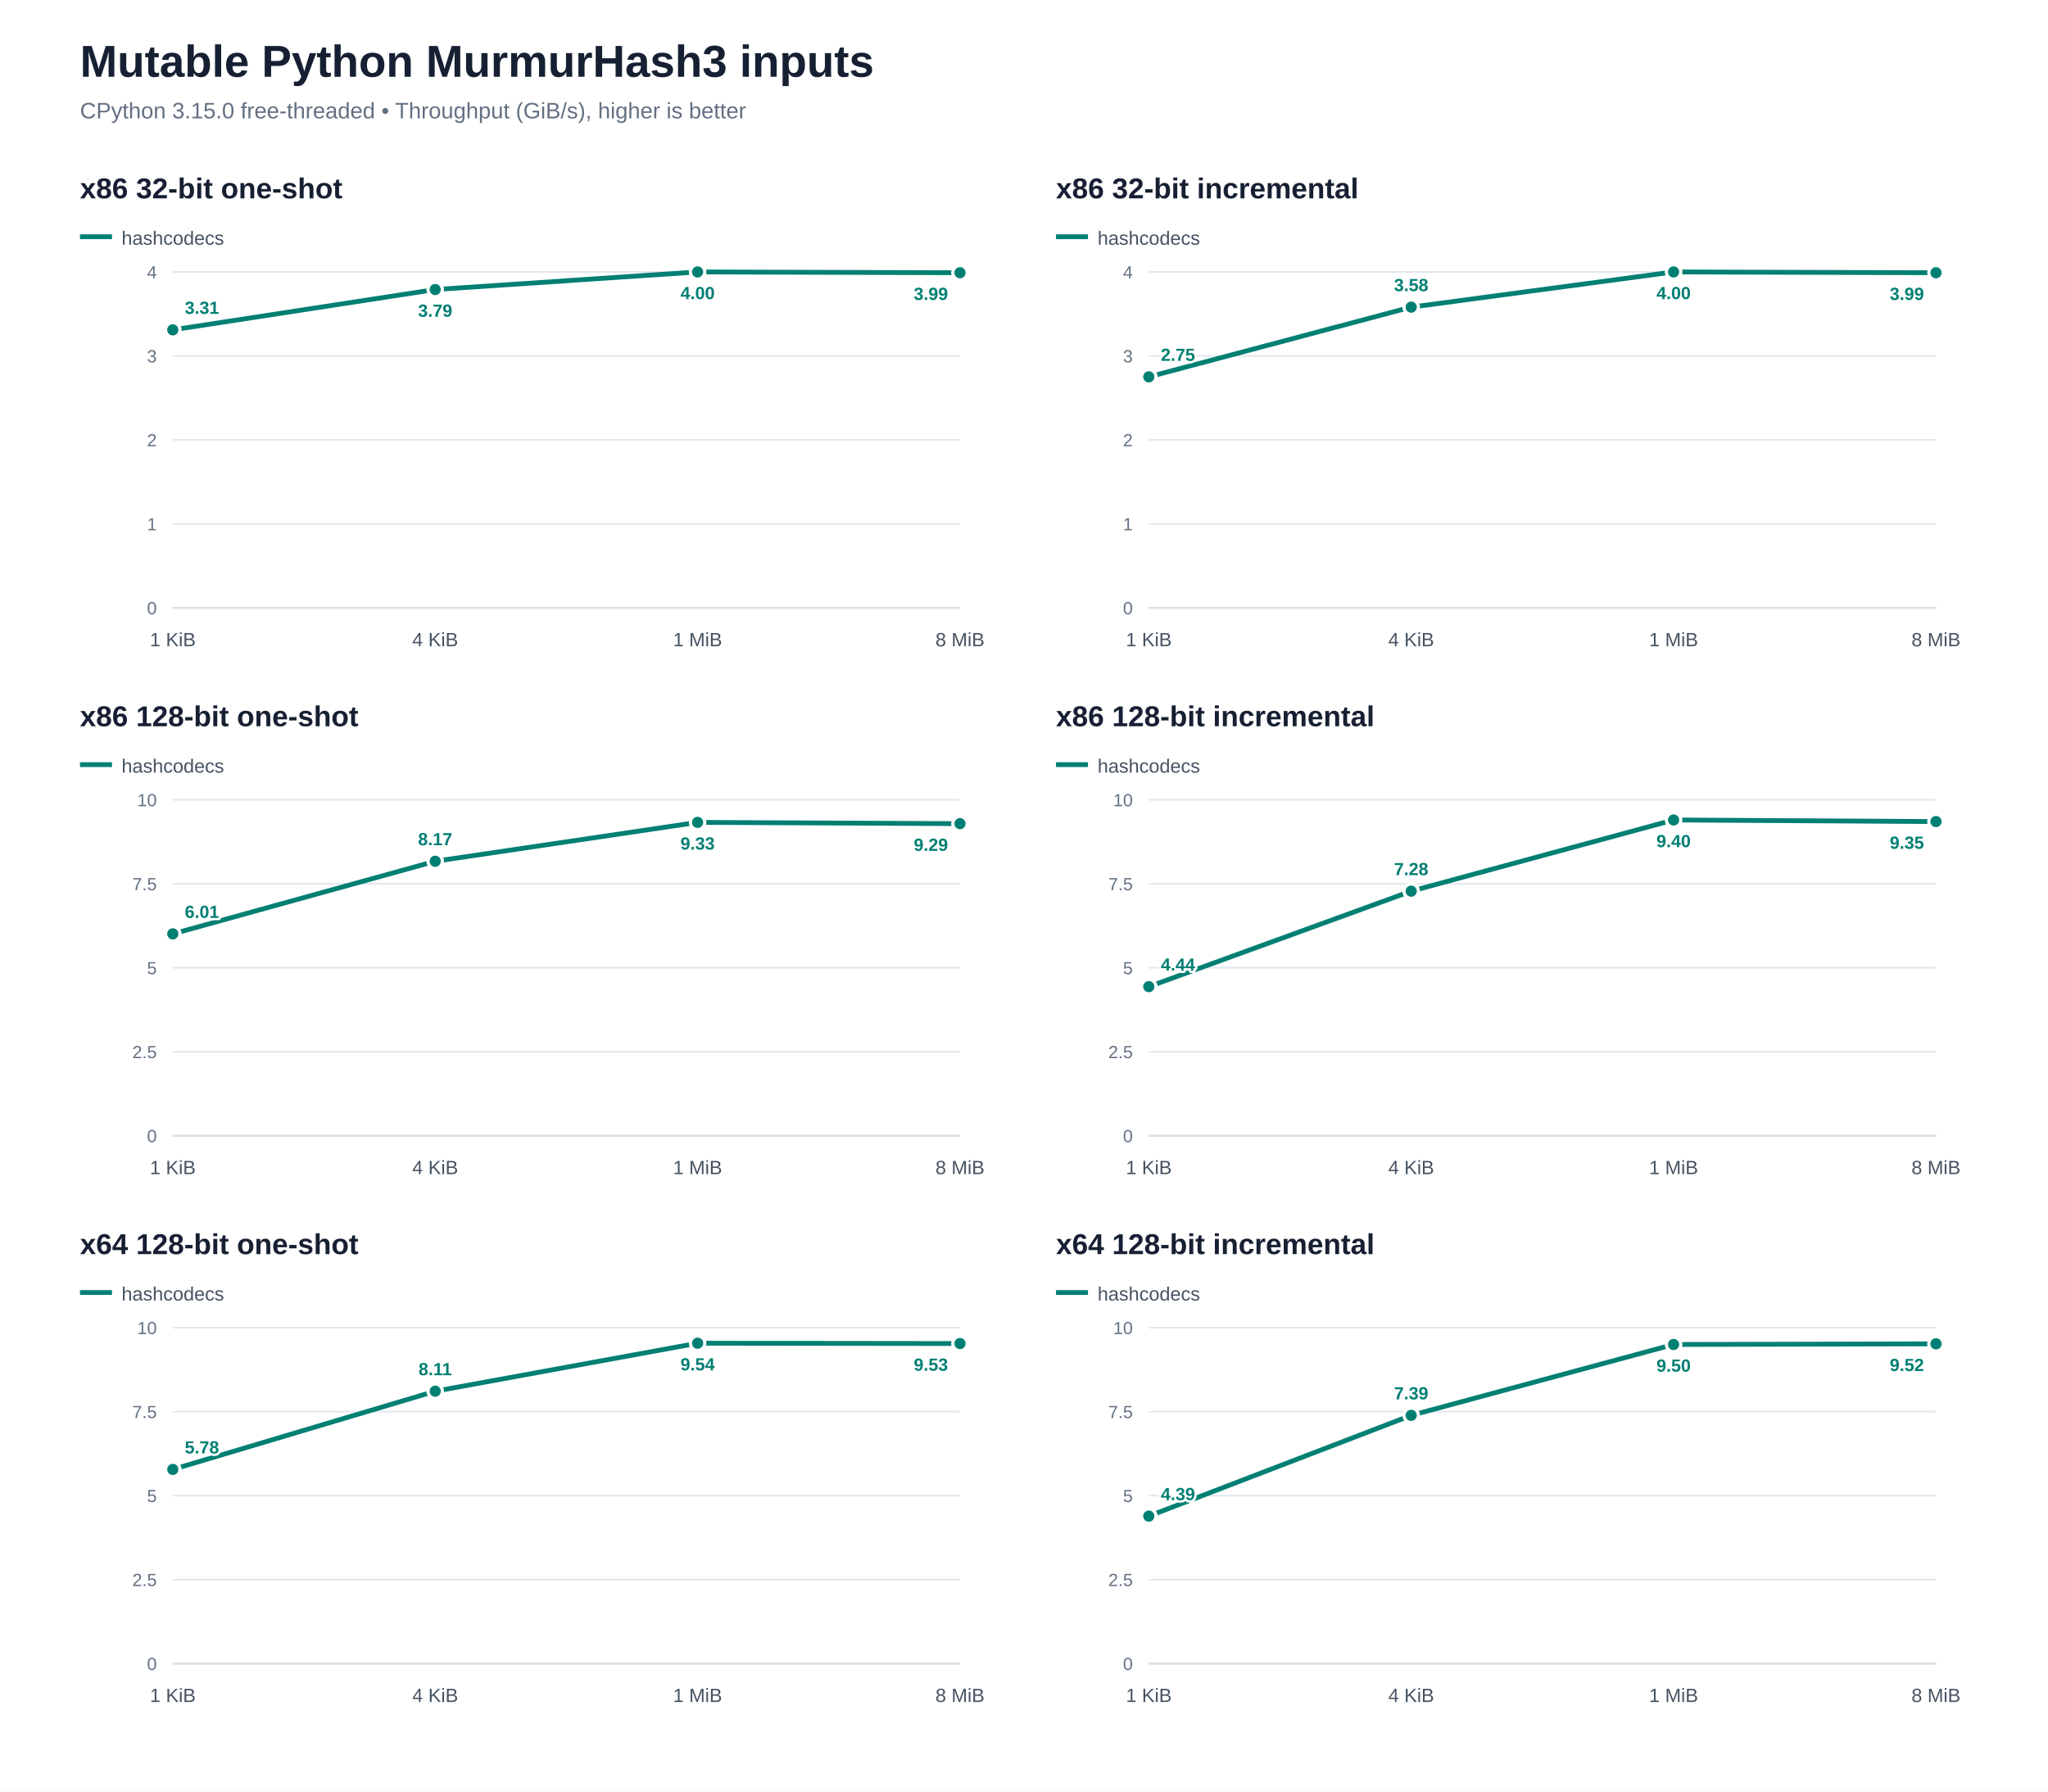
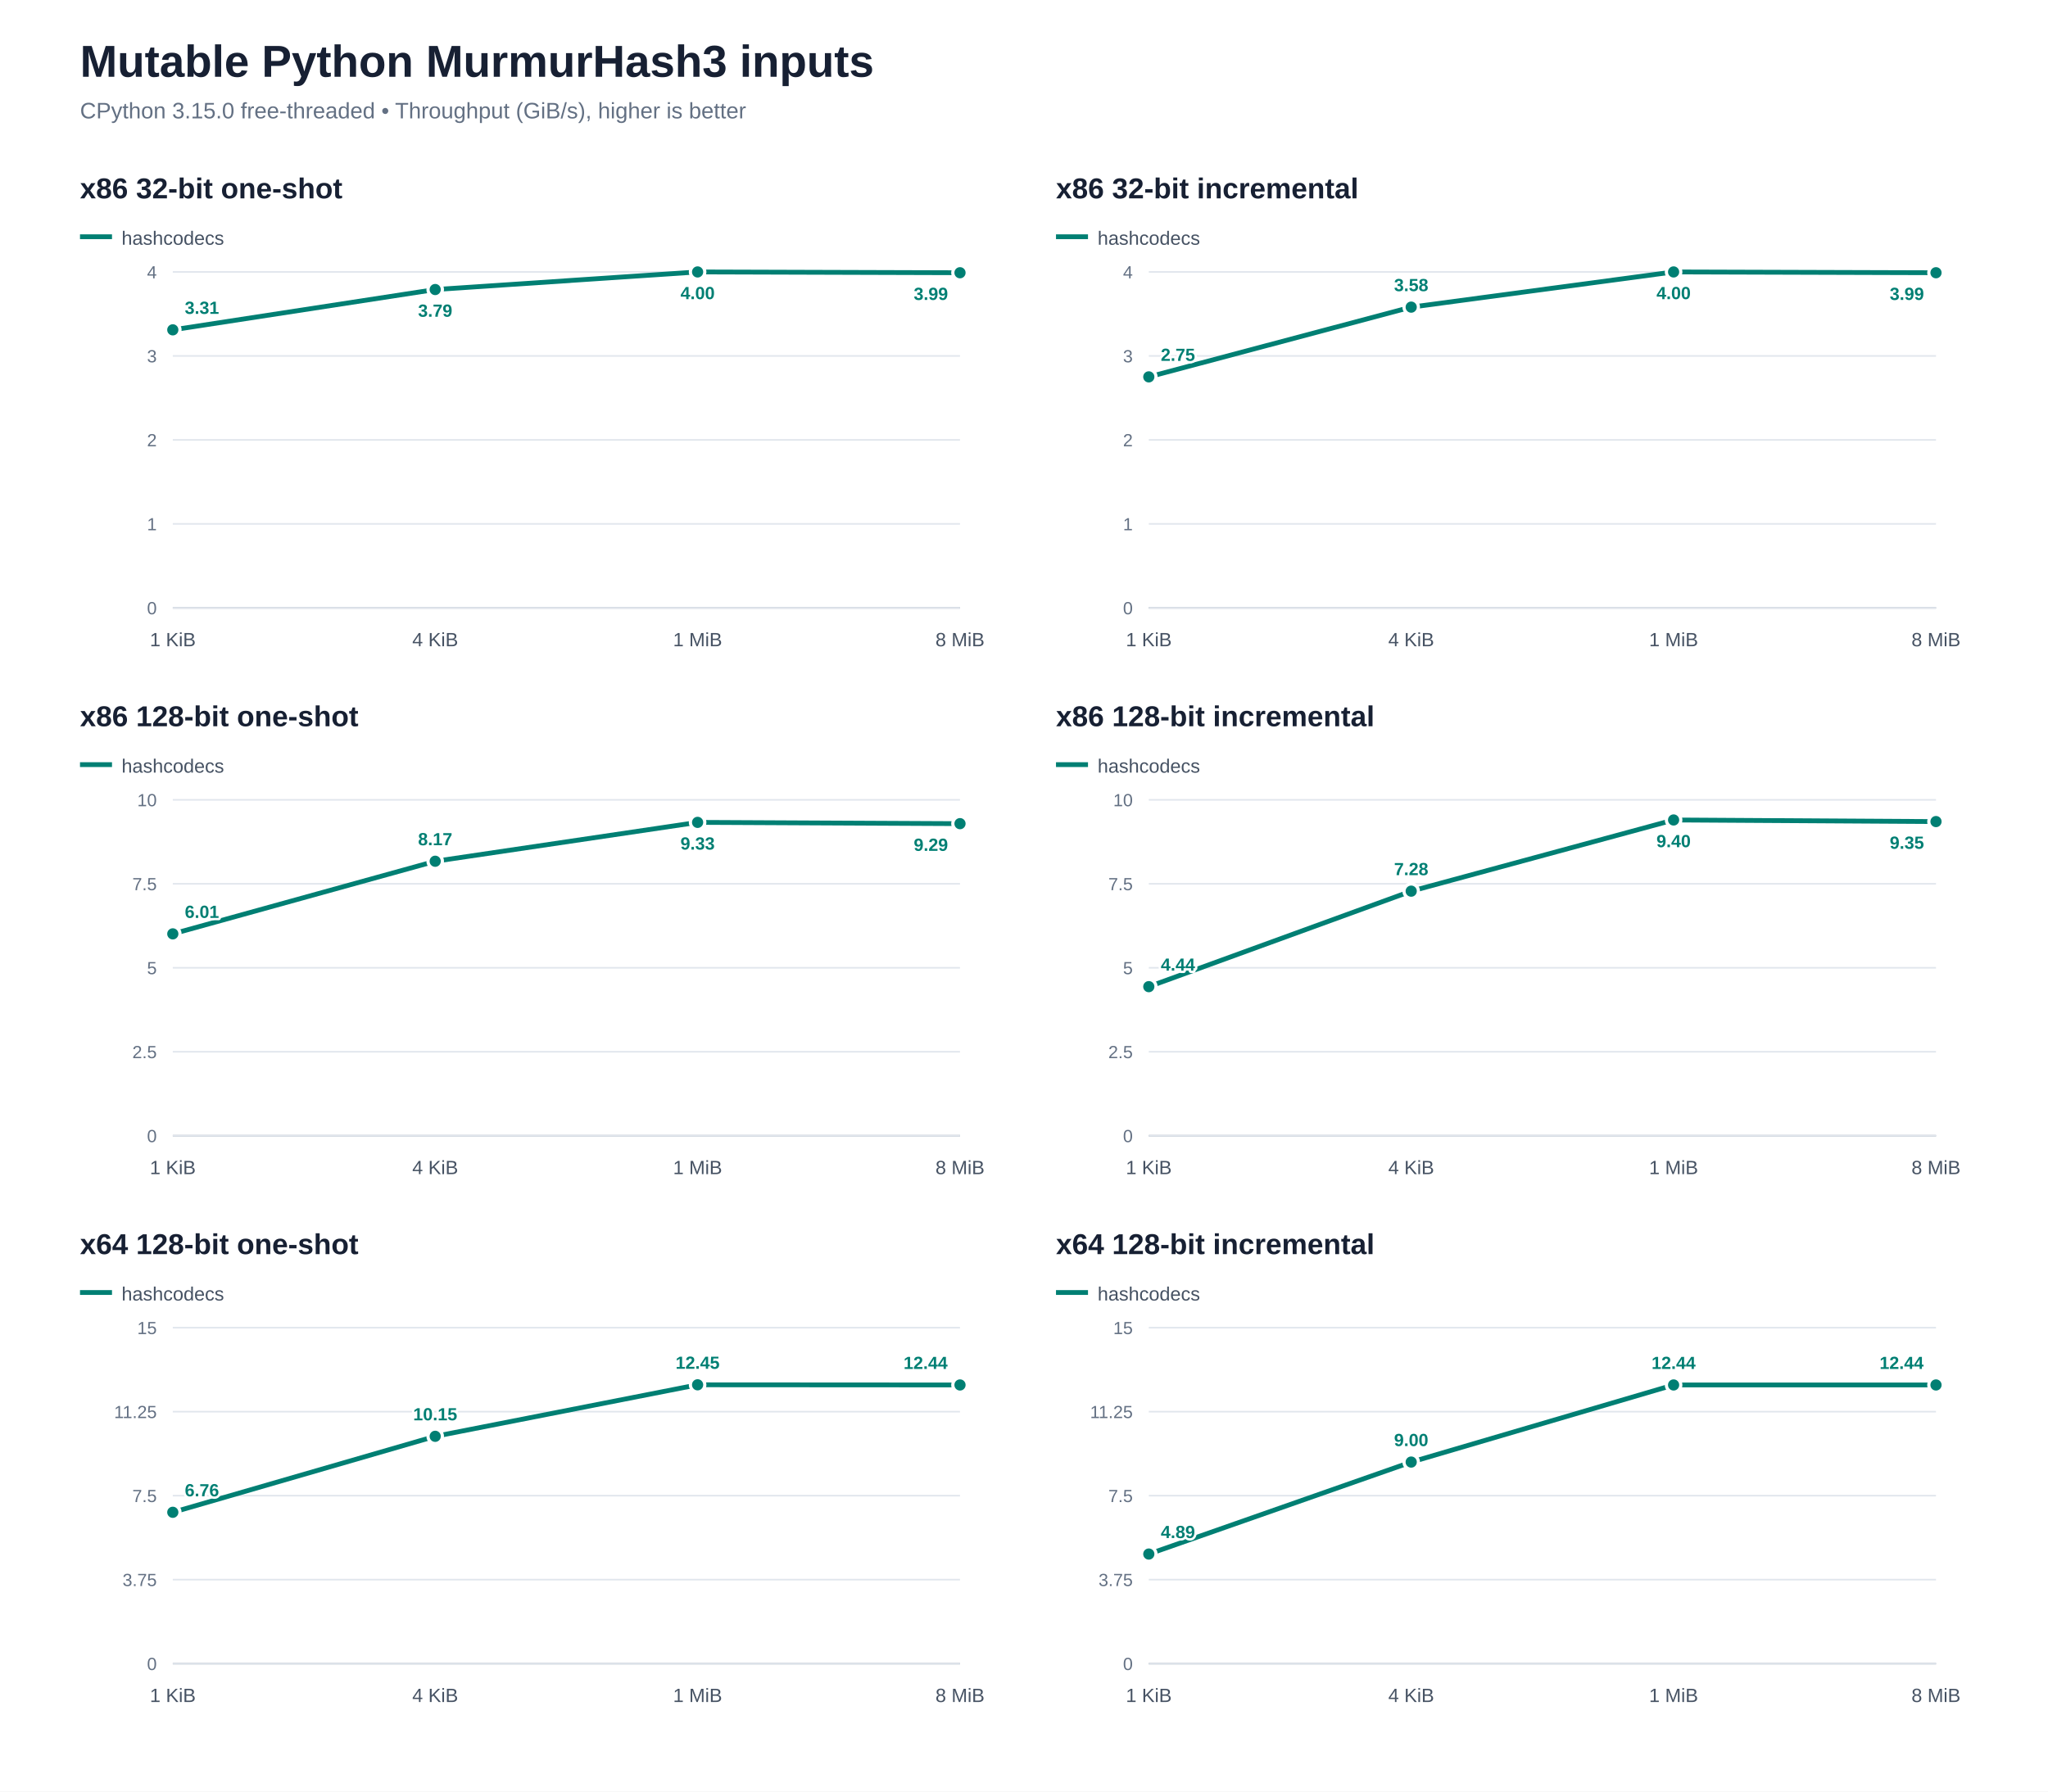
<svg xmlns="http://www.w3.org/2000/svg" width="1280" height="1120" viewBox="0 0 1280 1120" role="img" aria-labelledby="title desc">
  <rect width="100%" height="100%" fill="#ffffff" />
  <text x="50" y="48" fill="#172033" font-family="Segoe UI,Arial,sans-serif" font-size="28" font-weight="700">Mutable Python MurmurHash3 inputs</text>
  <text x="50" y="74" fill="#637083" font-family="Segoe UI,Arial,sans-serif" font-size="14">CPython 3.15.0 free-threaded • Throughput (GiB/s), higher is better</text>
  <text x="50" y="124" fill="#172033" font-family="Segoe UI,Arial,sans-serif" font-size="18" font-weight="600">x86 32-bit one-shot</text>
  <line x1="108" y1="380" x2="600" y2="380" stroke="#9aa5b4" />
  <line x1="50" y1="148" x2="70" y2="148" stroke="#007f73" stroke-width="3" />
  <text x="76" y="153" fill="#465263" font-family="Segoe UI,Arial,sans-serif" font-size="12">hashcodecs</text>
  <line x1="108" y1="380.0" x2="600" y2="380.0" stroke="#e1e6ed" />
  <text x="98" y="384.0" text-anchor="end" fill="#637083" font-family="Segoe UI,Arial,sans-serif" font-size="11">0</text>
  <line x1="108" y1="327.5" x2="600" y2="327.5" stroke="#e1e6ed" />
  <text x="98" y="331.5" text-anchor="end" fill="#637083" font-family="Segoe UI,Arial,sans-serif" font-size="11">1</text>
  <line x1="108" y1="275.0" x2="600" y2="275.0" stroke="#e1e6ed" />
  <text x="98" y="279.0" text-anchor="end" fill="#637083" font-family="Segoe UI,Arial,sans-serif" font-size="11">2</text>
  <line x1="108" y1="222.5" x2="600" y2="222.5" stroke="#e1e6ed" />
  <text x="98" y="226.5" text-anchor="end" fill="#637083" font-family="Segoe UI,Arial,sans-serif" font-size="11">3</text>
  <line x1="108" y1="170.0" x2="600" y2="170.0" stroke="#e1e6ed" />
  <text x="98" y="174.0" text-anchor="end" fill="#637083" font-family="Segoe UI,Arial,sans-serif" font-size="11">4</text>
  <text x="108.0" y="404" text-anchor="middle" fill="#465263" font-family="Segoe UI,Arial,sans-serif" font-size="12">1 KiB</text>
  <text x="272.0" y="404" text-anchor="middle" fill="#465263" font-family="Segoe UI,Arial,sans-serif" font-size="12">4 KiB</text>
  <text x="436.0" y="404" text-anchor="middle" fill="#465263" font-family="Segoe UI,Arial,sans-serif" font-size="12">1 MiB</text>
  <text x="600.0" y="404" text-anchor="middle" fill="#465263" font-family="Segoe UI,Arial,sans-serif" font-size="12">8 MiB</text>
  <polyline points="108.0,206.2 272.0,181.0 436.0,170.0 600.0,170.5" fill="none" stroke="#007f73" stroke-width="3" stroke-linejoin="round" stroke-linecap="round" />
  <circle cx="108.0" cy="206.2" r="4.5" fill="#007f73" stroke="#ffffff" stroke-width="2" />
  <text x="126.2" y="196.2" text-anchor="middle" fill="#007f73" font-family="Segoe UI,Arial,sans-serif" font-size="11" font-weight="600" paint-order="stroke" stroke="#ffffff" stroke-width="3" stroke-linejoin="round">3.31</text>
  <circle cx="272.0" cy="181.0" r="4.5" fill="#007f73" stroke="#ffffff" stroke-width="2" />
  <text x="272.0" y="198.0" text-anchor="middle" fill="#007f73" font-family="Segoe UI,Arial,sans-serif" font-size="11" font-weight="600" paint-order="stroke" stroke="#ffffff" stroke-width="3" stroke-linejoin="round">3.79</text>
  <circle cx="436.0" cy="170.0" r="4.5" fill="#007f73" stroke="#ffffff" stroke-width="2" />
  <text x="436.0" y="187.0" text-anchor="middle" fill="#007f73" font-family="Segoe UI,Arial,sans-serif" font-size="11" font-weight="600" paint-order="stroke" stroke="#ffffff" stroke-width="3" stroke-linejoin="round">4.00</text>
  <circle cx="600.0" cy="170.5" r="4.5" fill="#007f73" stroke="#ffffff" stroke-width="2" />
  <text x="581.8" y="187.5" text-anchor="middle" fill="#007f73" font-family="Segoe UI,Arial,sans-serif" font-size="11" font-weight="600" paint-order="stroke" stroke="#ffffff" stroke-width="3" stroke-linejoin="round">3.99</text>
  <text x="660" y="124" fill="#172033" font-family="Segoe UI,Arial,sans-serif" font-size="18" font-weight="600">x86 32-bit incremental</text>
  <line x1="718" y1="380" x2="1210" y2="380" stroke="#9aa5b4" />
  <line x1="660" y1="148" x2="680" y2="148" stroke="#007f73" stroke-width="3" />
  <text x="686" y="153" fill="#465263" font-family="Segoe UI,Arial,sans-serif" font-size="12">hashcodecs</text>
  <line x1="718" y1="380.0" x2="1210" y2="380.0" stroke="#e1e6ed" />
  <text x="708" y="384.0" text-anchor="end" fill="#637083" font-family="Segoe UI,Arial,sans-serif" font-size="11">0</text>
  <line x1="718" y1="327.5" x2="1210" y2="327.5" stroke="#e1e6ed" />
  <text x="708" y="331.5" text-anchor="end" fill="#637083" font-family="Segoe UI,Arial,sans-serif" font-size="11">1</text>
  <line x1="718" y1="275.0" x2="1210" y2="275.0" stroke="#e1e6ed" />
  <text x="708" y="279.0" text-anchor="end" fill="#637083" font-family="Segoe UI,Arial,sans-serif" font-size="11">2</text>
  <line x1="718" y1="222.5" x2="1210" y2="222.5" stroke="#e1e6ed" />
  <text x="708" y="226.5" text-anchor="end" fill="#637083" font-family="Segoe UI,Arial,sans-serif" font-size="11">3</text>
  <line x1="718" y1="170.0" x2="1210" y2="170.0" stroke="#e1e6ed" />
  <text x="708" y="174.0" text-anchor="end" fill="#637083" font-family="Segoe UI,Arial,sans-serif" font-size="11">4</text>
  <text x="718.0" y="404" text-anchor="middle" fill="#465263" font-family="Segoe UI,Arial,sans-serif" font-size="12">1 KiB</text>
  <text x="882.0" y="404" text-anchor="middle" fill="#465263" font-family="Segoe UI,Arial,sans-serif" font-size="12">4 KiB</text>
  <text x="1046.0" y="404" text-anchor="middle" fill="#465263" font-family="Segoe UI,Arial,sans-serif" font-size="12">1 MiB</text>
  <text x="1210.0" y="404" text-anchor="middle" fill="#465263" font-family="Segoe UI,Arial,sans-serif" font-size="12">8 MiB</text>
  <polyline points="718.0,235.6 882.0,192.0 1046.0,170.0 1210.0,170.5" fill="none" stroke="#007f73" stroke-width="3" stroke-linejoin="round" stroke-linecap="round" />
  <circle cx="718.0" cy="235.6" r="4.5" fill="#007f73" stroke="#ffffff" stroke-width="2" />
  <text x="736.2" y="225.6" text-anchor="middle" fill="#007f73" font-family="Segoe UI,Arial,sans-serif" font-size="11" font-weight="600" paint-order="stroke" stroke="#ffffff" stroke-width="3" stroke-linejoin="round">2.75</text>
  <circle cx="882.0" cy="192.0" r="4.5" fill="#007f73" stroke="#ffffff" stroke-width="2" />
  <text x="882.0" y="182.0" text-anchor="middle" fill="#007f73" font-family="Segoe UI,Arial,sans-serif" font-size="11" font-weight="600" paint-order="stroke" stroke="#ffffff" stroke-width="3" stroke-linejoin="round">3.58</text>
  <circle cx="1046.0" cy="170.0" r="4.5" fill="#007f73" stroke="#ffffff" stroke-width="2" />
  <text x="1046.0" y="187.0" text-anchor="middle" fill="#007f73" font-family="Segoe UI,Arial,sans-serif" font-size="11" font-weight="600" paint-order="stroke" stroke="#ffffff" stroke-width="3" stroke-linejoin="round">4.00</text>
  <circle cx="1210.0" cy="170.5" r="4.5" fill="#007f73" stroke="#ffffff" stroke-width="2" />
  <text x="1191.8" y="187.5" text-anchor="middle" fill="#007f73" font-family="Segoe UI,Arial,sans-serif" font-size="11" font-weight="600" paint-order="stroke" stroke="#ffffff" stroke-width="3" stroke-linejoin="round">3.99</text>
  <text x="50" y="454" fill="#172033" font-family="Segoe UI,Arial,sans-serif" font-size="18" font-weight="600">x86 128-bit one-shot</text>
  <line x1="108" y1="710" x2="600" y2="710" stroke="#9aa5b4" />
  <line x1="50" y1="478" x2="70" y2="478" stroke="#007f73" stroke-width="3" />
  <text x="76" y="483" fill="#465263" font-family="Segoe UI,Arial,sans-serif" font-size="12">hashcodecs</text>
  <line x1="108" y1="710.0" x2="600" y2="710.0" stroke="#e1e6ed" />
  <text x="98" y="714.0" text-anchor="end" fill="#637083" font-family="Segoe UI,Arial,sans-serif" font-size="11">0</text>
  <line x1="108" y1="657.5" x2="600" y2="657.5" stroke="#e1e6ed" />
  <text x="98" y="661.5" text-anchor="end" fill="#637083" font-family="Segoe UI,Arial,sans-serif" font-size="11">2.5</text>
  <line x1="108" y1="605.0" x2="600" y2="605.0" stroke="#e1e6ed" />
  <text x="98" y="609.0" text-anchor="end" fill="#637083" font-family="Segoe UI,Arial,sans-serif" font-size="11">5</text>
  <line x1="108" y1="552.5" x2="600" y2="552.5" stroke="#e1e6ed" />
  <text x="98" y="556.5" text-anchor="end" fill="#637083" font-family="Segoe UI,Arial,sans-serif" font-size="11">7.5</text>
  <line x1="108" y1="500.0" x2="600" y2="500.0" stroke="#e1e6ed" />
  <text x="98" y="504.0" text-anchor="end" fill="#637083" font-family="Segoe UI,Arial,sans-serif" font-size="11">10</text>
  <text x="108.0" y="734" text-anchor="middle" fill="#465263" font-family="Segoe UI,Arial,sans-serif" font-size="12">1 KiB</text>
  <text x="272.0" y="734" text-anchor="middle" fill="#465263" font-family="Segoe UI,Arial,sans-serif" font-size="12">4 KiB</text>
  <text x="436.0" y="734" text-anchor="middle" fill="#465263" font-family="Segoe UI,Arial,sans-serif" font-size="12">1 MiB</text>
  <text x="600.0" y="734" text-anchor="middle" fill="#465263" font-family="Segoe UI,Arial,sans-serif" font-size="12">8 MiB</text>
  <polyline points="108.0,583.8 272.0,538.4 436.0,514.1 600.0,514.9" fill="none" stroke="#007f73" stroke-width="3" stroke-linejoin="round" stroke-linecap="round" />
  <circle cx="108.0" cy="583.8" r="4.5" fill="#007f73" stroke="#ffffff" stroke-width="2" />
  <text x="126.2" y="573.8" text-anchor="middle" fill="#007f73" font-family="Segoe UI,Arial,sans-serif" font-size="11" font-weight="600" paint-order="stroke" stroke="#ffffff" stroke-width="3" stroke-linejoin="round">6.01</text>
  <circle cx="272.0" cy="538.4" r="4.5" fill="#007f73" stroke="#ffffff" stroke-width="2" />
  <text x="272.0" y="528.4" text-anchor="middle" fill="#007f73" font-family="Segoe UI,Arial,sans-serif" font-size="11" font-weight="600" paint-order="stroke" stroke="#ffffff" stroke-width="3" stroke-linejoin="round">8.17</text>
  <circle cx="436.0" cy="514.1" r="4.5" fill="#007f73" stroke="#ffffff" stroke-width="2" />
  <text x="436.0" y="531.1" text-anchor="middle" fill="#007f73" font-family="Segoe UI,Arial,sans-serif" font-size="11" font-weight="600" paint-order="stroke" stroke="#ffffff" stroke-width="3" stroke-linejoin="round">9.33</text>
  <circle cx="600.0" cy="514.9" r="4.5" fill="#007f73" stroke="#ffffff" stroke-width="2" />
  <text x="581.8" y="531.9" text-anchor="middle" fill="#007f73" font-family="Segoe UI,Arial,sans-serif" font-size="11" font-weight="600" paint-order="stroke" stroke="#ffffff" stroke-width="3" stroke-linejoin="round">9.29</text>
  <text x="660" y="454" fill="#172033" font-family="Segoe UI,Arial,sans-serif" font-size="18" font-weight="600">x86 128-bit incremental</text>
  <line x1="718" y1="710" x2="1210" y2="710" stroke="#9aa5b4" />
  <line x1="660" y1="478" x2="680" y2="478" stroke="#007f73" stroke-width="3" />
  <text x="686" y="483" fill="#465263" font-family="Segoe UI,Arial,sans-serif" font-size="12">hashcodecs</text>
  <line x1="718" y1="710.0" x2="1210" y2="710.0" stroke="#e1e6ed" />
  <text x="708" y="714.0" text-anchor="end" fill="#637083" font-family="Segoe UI,Arial,sans-serif" font-size="11">0</text>
  <line x1="718" y1="657.5" x2="1210" y2="657.5" stroke="#e1e6ed" />
  <text x="708" y="661.5" text-anchor="end" fill="#637083" font-family="Segoe UI,Arial,sans-serif" font-size="11">2.5</text>
  <line x1="718" y1="605.0" x2="1210" y2="605.0" stroke="#e1e6ed" />
  <text x="708" y="609.0" text-anchor="end" fill="#637083" font-family="Segoe UI,Arial,sans-serif" font-size="11">5</text>
  <line x1="718" y1="552.5" x2="1210" y2="552.5" stroke="#e1e6ed" />
  <text x="708" y="556.5" text-anchor="end" fill="#637083" font-family="Segoe UI,Arial,sans-serif" font-size="11">7.5</text>
  <line x1="718" y1="500.0" x2="1210" y2="500.0" stroke="#e1e6ed" />
  <text x="708" y="504.0" text-anchor="end" fill="#637083" font-family="Segoe UI,Arial,sans-serif" font-size="11">10</text>
  <text x="718.0" y="734" text-anchor="middle" fill="#465263" font-family="Segoe UI,Arial,sans-serif" font-size="12">1 KiB</text>
  <text x="882.0" y="734" text-anchor="middle" fill="#465263" font-family="Segoe UI,Arial,sans-serif" font-size="12">4 KiB</text>
  <text x="1046.0" y="734" text-anchor="middle" fill="#465263" font-family="Segoe UI,Arial,sans-serif" font-size="12">1 MiB</text>
  <text x="1210.0" y="734" text-anchor="middle" fill="#465263" font-family="Segoe UI,Arial,sans-serif" font-size="12">8 MiB</text>
  <polyline points="718.0,616.8 882.0,557.1 1046.0,512.6 1210.0,513.6" fill="none" stroke="#007f73" stroke-width="3" stroke-linejoin="round" stroke-linecap="round" />
  <circle cx="718.0" cy="616.8" r="4.5" fill="#007f73" stroke="#ffffff" stroke-width="2" />
  <text x="736.2" y="606.8" text-anchor="middle" fill="#007f73" font-family="Segoe UI,Arial,sans-serif" font-size="11" font-weight="600" paint-order="stroke" stroke="#ffffff" stroke-width="3" stroke-linejoin="round">4.44</text>
  <circle cx="882.0" cy="557.1" r="4.5" fill="#007f73" stroke="#ffffff" stroke-width="2" />
  <text x="882.0" y="547.1" text-anchor="middle" fill="#007f73" font-family="Segoe UI,Arial,sans-serif" font-size="11" font-weight="600" paint-order="stroke" stroke="#ffffff" stroke-width="3" stroke-linejoin="round">7.28</text>
  <circle cx="1046.0" cy="512.6" r="4.5" fill="#007f73" stroke="#ffffff" stroke-width="2" />
  <text x="1046.0" y="529.6" text-anchor="middle" fill="#007f73" font-family="Segoe UI,Arial,sans-serif" font-size="11" font-weight="600" paint-order="stroke" stroke="#ffffff" stroke-width="3" stroke-linejoin="round">9.40</text>
  <circle cx="1210.0" cy="513.6" r="4.5" fill="#007f73" stroke="#ffffff" stroke-width="2" />
  <text x="1191.8" y="530.6" text-anchor="middle" fill="#007f73" font-family="Segoe UI,Arial,sans-serif" font-size="11" font-weight="600" paint-order="stroke" stroke="#ffffff" stroke-width="3" stroke-linejoin="round">9.35</text>
  <text x="50" y="784" fill="#172033" font-family="Segoe UI,Arial,sans-serif" font-size="18" font-weight="600">x64 128-bit one-shot</text>
  <line x1="108" y1="1040" x2="600" y2="1040" stroke="#9aa5b4" />
  <line x1="50" y1="808" x2="70" y2="808" stroke="#007f73" stroke-width="3" />
  <text x="76" y="813" fill="#465263" font-family="Segoe UI,Arial,sans-serif" font-size="12">hashcodecs</text>
  <line x1="108" y1="1040.0" x2="600" y2="1040.0" stroke="#e1e6ed" />
  <text x="98" y="1044.0" text-anchor="end" fill="#637083" font-family="Segoe UI,Arial,sans-serif" font-size="11">0</text>
  <line x1="108" y1="987.5" x2="600" y2="987.5" stroke="#e1e6ed" />
-   <text x="98" y="991.5" text-anchor="end" fill="#637083" font-family="Segoe UI,Arial,sans-serif" font-size="11">2.5</text>
+   <text x="98" y="991.5" text-anchor="end" fill="#637083" font-family="Segoe UI,Arial,sans-serif" font-size="11">3.75</text>
  <line x1="108" y1="935.0" x2="600" y2="935.0" stroke="#e1e6ed" />
-   <text x="98" y="939.0" text-anchor="end" fill="#637083" font-family="Segoe UI,Arial,sans-serif" font-size="11">5</text>
+   <text x="98" y="939.0" text-anchor="end" fill="#637083" font-family="Segoe UI,Arial,sans-serif" font-size="11">7.5</text>
  <line x1="108" y1="882.5" x2="600" y2="882.5" stroke="#e1e6ed" />
-   <text x="98" y="886.5" text-anchor="end" fill="#637083" font-family="Segoe UI,Arial,sans-serif" font-size="11">7.5</text>
+   <text x="98" y="886.5" text-anchor="end" fill="#637083" font-family="Segoe UI,Arial,sans-serif" font-size="11">11.25</text>
  <line x1="108" y1="830.0" x2="600" y2="830.0" stroke="#e1e6ed" />
-   <text x="98" y="834.0" text-anchor="end" fill="#637083" font-family="Segoe UI,Arial,sans-serif" font-size="11">10</text>
+   <text x="98" y="834.0" text-anchor="end" fill="#637083" font-family="Segoe UI,Arial,sans-serif" font-size="11">15</text>
  <text x="108.0" y="1064" text-anchor="middle" fill="#465263" font-family="Segoe UI,Arial,sans-serif" font-size="12">1 KiB</text>
  <text x="272.0" y="1064" text-anchor="middle" fill="#465263" font-family="Segoe UI,Arial,sans-serif" font-size="12">4 KiB</text>
  <text x="436.0" y="1064" text-anchor="middle" fill="#465263" font-family="Segoe UI,Arial,sans-serif" font-size="12">1 MiB</text>
  <text x="600.0" y="1064" text-anchor="middle" fill="#465263" font-family="Segoe UI,Arial,sans-serif" font-size="12">8 MiB</text>
-   <polyline points="108.0,918.6 272.0,869.7 436.0,839.7 600.0,839.9" fill="none" stroke="#007f73" stroke-width="3" stroke-linejoin="round" stroke-linecap="round" />
-   <circle cx="108.0" cy="918.6" r="4.5" fill="#007f73" stroke="#ffffff" stroke-width="2" />
-   <text x="126.2" y="908.6" text-anchor="middle" fill="#007f73" font-family="Segoe UI,Arial,sans-serif" font-size="11" font-weight="600" paint-order="stroke" stroke="#ffffff" stroke-width="3" stroke-linejoin="round">5.78</text>
-   <circle cx="272.0" cy="869.7" r="4.5" fill="#007f73" stroke="#ffffff" stroke-width="2" />
-   <text x="272.0" y="859.7" text-anchor="middle" fill="#007f73" font-family="Segoe UI,Arial,sans-serif" font-size="11" font-weight="600" paint-order="stroke" stroke="#ffffff" stroke-width="3" stroke-linejoin="round">8.11</text>
-   <circle cx="436.0" cy="839.7" r="4.5" fill="#007f73" stroke="#ffffff" stroke-width="2" />
-   <text x="436.0" y="856.7" text-anchor="middle" fill="#007f73" font-family="Segoe UI,Arial,sans-serif" font-size="11" font-weight="600" paint-order="stroke" stroke="#ffffff" stroke-width="3" stroke-linejoin="round">9.54</text>
-   <circle cx="600.0" cy="839.9" r="4.5" fill="#007f73" stroke="#ffffff" stroke-width="2" />
-   <text x="581.8" y="856.9" text-anchor="middle" fill="#007f73" font-family="Segoe UI,Arial,sans-serif" font-size="11" font-weight="600" paint-order="stroke" stroke="#ffffff" stroke-width="3" stroke-linejoin="round">9.53</text>
+   <polyline points="108.0,945.4 272.0,897.9 436.0,865.7 600.0,865.8" fill="none" stroke="#007f73" stroke-width="3" stroke-linejoin="round" stroke-linecap="round" />
+   <circle cx="108.0" cy="945.4" r="4.5" fill="#007f73" stroke="#ffffff" stroke-width="2" />
+   <text x="126.2" y="935.4" text-anchor="middle" fill="#007f73" font-family="Segoe UI,Arial,sans-serif" font-size="11" font-weight="600" paint-order="stroke" stroke="#ffffff" stroke-width="3" stroke-linejoin="round">6.76</text>
+   <circle cx="272.0" cy="897.9" r="4.5" fill="#007f73" stroke="#ffffff" stroke-width="2" />
+   <text x="272.0" y="887.9" text-anchor="middle" fill="#007f73" font-family="Segoe UI,Arial,sans-serif" font-size="11" font-weight="600" paint-order="stroke" stroke="#ffffff" stroke-width="3" stroke-linejoin="round">10.15</text>
+   <circle cx="436.0" cy="865.7" r="4.5" fill="#007f73" stroke="#ffffff" stroke-width="2" />
+   <text x="436.0" y="855.7" text-anchor="middle" fill="#007f73" font-family="Segoe UI,Arial,sans-serif" font-size="11" font-weight="600" paint-order="stroke" stroke="#ffffff" stroke-width="3" stroke-linejoin="round">12.45</text>
+   <circle cx="600.0" cy="865.8" r="4.5" fill="#007f73" stroke="#ffffff" stroke-width="2" />
+   <text x="578.5" y="855.8" text-anchor="middle" fill="#007f73" font-family="Segoe UI,Arial,sans-serif" font-size="11" font-weight="600" paint-order="stroke" stroke="#ffffff" stroke-width="3" stroke-linejoin="round">12.44</text>
  <text x="660" y="784" fill="#172033" font-family="Segoe UI,Arial,sans-serif" font-size="18" font-weight="600">x64 128-bit incremental</text>
  <line x1="718" y1="1040" x2="1210" y2="1040" stroke="#9aa5b4" />
  <line x1="660" y1="808" x2="680" y2="808" stroke="#007f73" stroke-width="3" />
  <text x="686" y="813" fill="#465263" font-family="Segoe UI,Arial,sans-serif" font-size="12">hashcodecs</text>
  <line x1="718" y1="1040.0" x2="1210" y2="1040.0" stroke="#e1e6ed" />
  <text x="708" y="1044.0" text-anchor="end" fill="#637083" font-family="Segoe UI,Arial,sans-serif" font-size="11">0</text>
  <line x1="718" y1="987.5" x2="1210" y2="987.5" stroke="#e1e6ed" />
-   <text x="708" y="991.5" text-anchor="end" fill="#637083" font-family="Segoe UI,Arial,sans-serif" font-size="11">2.5</text>
+   <text x="708" y="991.5" text-anchor="end" fill="#637083" font-family="Segoe UI,Arial,sans-serif" font-size="11">3.75</text>
  <line x1="718" y1="935.0" x2="1210" y2="935.0" stroke="#e1e6ed" />
-   <text x="708" y="939.0" text-anchor="end" fill="#637083" font-family="Segoe UI,Arial,sans-serif" font-size="11">5</text>
+   <text x="708" y="939.0" text-anchor="end" fill="#637083" font-family="Segoe UI,Arial,sans-serif" font-size="11">7.5</text>
  <line x1="718" y1="882.5" x2="1210" y2="882.5" stroke="#e1e6ed" />
-   <text x="708" y="886.5" text-anchor="end" fill="#637083" font-family="Segoe UI,Arial,sans-serif" font-size="11">7.5</text>
+   <text x="708" y="886.5" text-anchor="end" fill="#637083" font-family="Segoe UI,Arial,sans-serif" font-size="11">11.25</text>
  <line x1="718" y1="830.0" x2="1210" y2="830.0" stroke="#e1e6ed" />
-   <text x="708" y="834.0" text-anchor="end" fill="#637083" font-family="Segoe UI,Arial,sans-serif" font-size="11">10</text>
+   <text x="708" y="834.0" text-anchor="end" fill="#637083" font-family="Segoe UI,Arial,sans-serif" font-size="11">15</text>
  <text x="718.0" y="1064" text-anchor="middle" fill="#465263" font-family="Segoe UI,Arial,sans-serif" font-size="12">1 KiB</text>
  <text x="882.0" y="1064" text-anchor="middle" fill="#465263" font-family="Segoe UI,Arial,sans-serif" font-size="12">4 KiB</text>
  <text x="1046.0" y="1064" text-anchor="middle" fill="#465263" font-family="Segoe UI,Arial,sans-serif" font-size="12">1 MiB</text>
  <text x="1210.0" y="1064" text-anchor="middle" fill="#465263" font-family="Segoe UI,Arial,sans-serif" font-size="12">8 MiB</text>
-   <polyline points="718.0,947.8 882.0,884.8 1046.0,840.5 1210.0,840.1" fill="none" stroke="#007f73" stroke-width="3" stroke-linejoin="round" stroke-linecap="round" />
-   <circle cx="718.0" cy="947.8" r="4.5" fill="#007f73" stroke="#ffffff" stroke-width="2" />
-   <text x="736.2" y="937.8" text-anchor="middle" fill="#007f73" font-family="Segoe UI,Arial,sans-serif" font-size="11" font-weight="600" paint-order="stroke" stroke="#ffffff" stroke-width="3" stroke-linejoin="round">4.39</text>
-   <circle cx="882.0" cy="884.8" r="4.5" fill="#007f73" stroke="#ffffff" stroke-width="2" />
-   <text x="882.0" y="874.8" text-anchor="middle" fill="#007f73" font-family="Segoe UI,Arial,sans-serif" font-size="11" font-weight="600" paint-order="stroke" stroke="#ffffff" stroke-width="3" stroke-linejoin="round">7.39</text>
-   <circle cx="1046.0" cy="840.5" r="4.5" fill="#007f73" stroke="#ffffff" stroke-width="2" />
-   <text x="1046.0" y="857.5" text-anchor="middle" fill="#007f73" font-family="Segoe UI,Arial,sans-serif" font-size="11" font-weight="600" paint-order="stroke" stroke="#ffffff" stroke-width="3" stroke-linejoin="round">9.50</text>
-   <circle cx="1210.0" cy="840.1" r="4.5" fill="#007f73" stroke="#ffffff" stroke-width="2" />
-   <text x="1191.8" y="857.1" text-anchor="middle" fill="#007f73" font-family="Segoe UI,Arial,sans-serif" font-size="11" font-weight="600" paint-order="stroke" stroke="#ffffff" stroke-width="3" stroke-linejoin="round">9.52</text>
+   <polyline points="718.0,971.5 882.0,914.0 1046.0,865.8 1210.0,865.8" fill="none" stroke="#007f73" stroke-width="3" stroke-linejoin="round" stroke-linecap="round" />
+   <circle cx="718.0" cy="971.5" r="4.5" fill="#007f73" stroke="#ffffff" stroke-width="2" />
+   <text x="736.2" y="961.5" text-anchor="middle" fill="#007f73" font-family="Segoe UI,Arial,sans-serif" font-size="11" font-weight="600" paint-order="stroke" stroke="#ffffff" stroke-width="3" stroke-linejoin="round">4.89</text>
+   <circle cx="882.0" cy="914.0" r="4.5" fill="#007f73" stroke="#ffffff" stroke-width="2" />
+   <text x="882.0" y="904.0" text-anchor="middle" fill="#007f73" font-family="Segoe UI,Arial,sans-serif" font-size="11" font-weight="600" paint-order="stroke" stroke="#ffffff" stroke-width="3" stroke-linejoin="round">9.00</text>
+   <circle cx="1046.0" cy="865.8" r="4.5" fill="#007f73" stroke="#ffffff" stroke-width="2" />
+   <text x="1046.0" y="855.8" text-anchor="middle" fill="#007f73" font-family="Segoe UI,Arial,sans-serif" font-size="11" font-weight="600" paint-order="stroke" stroke="#ffffff" stroke-width="3" stroke-linejoin="round">12.44</text>
+   <circle cx="1210.0" cy="865.8" r="4.5" fill="#007f73" stroke="#ffffff" stroke-width="2" />
+   <text x="1188.5" y="855.8" text-anchor="middle" fill="#007f73" font-family="Segoe UI,Arial,sans-serif" font-size="11" font-weight="600" paint-order="stroke" stroke="#ffffff" stroke-width="3" stroke-linejoin="round">12.44</text>
</svg>
